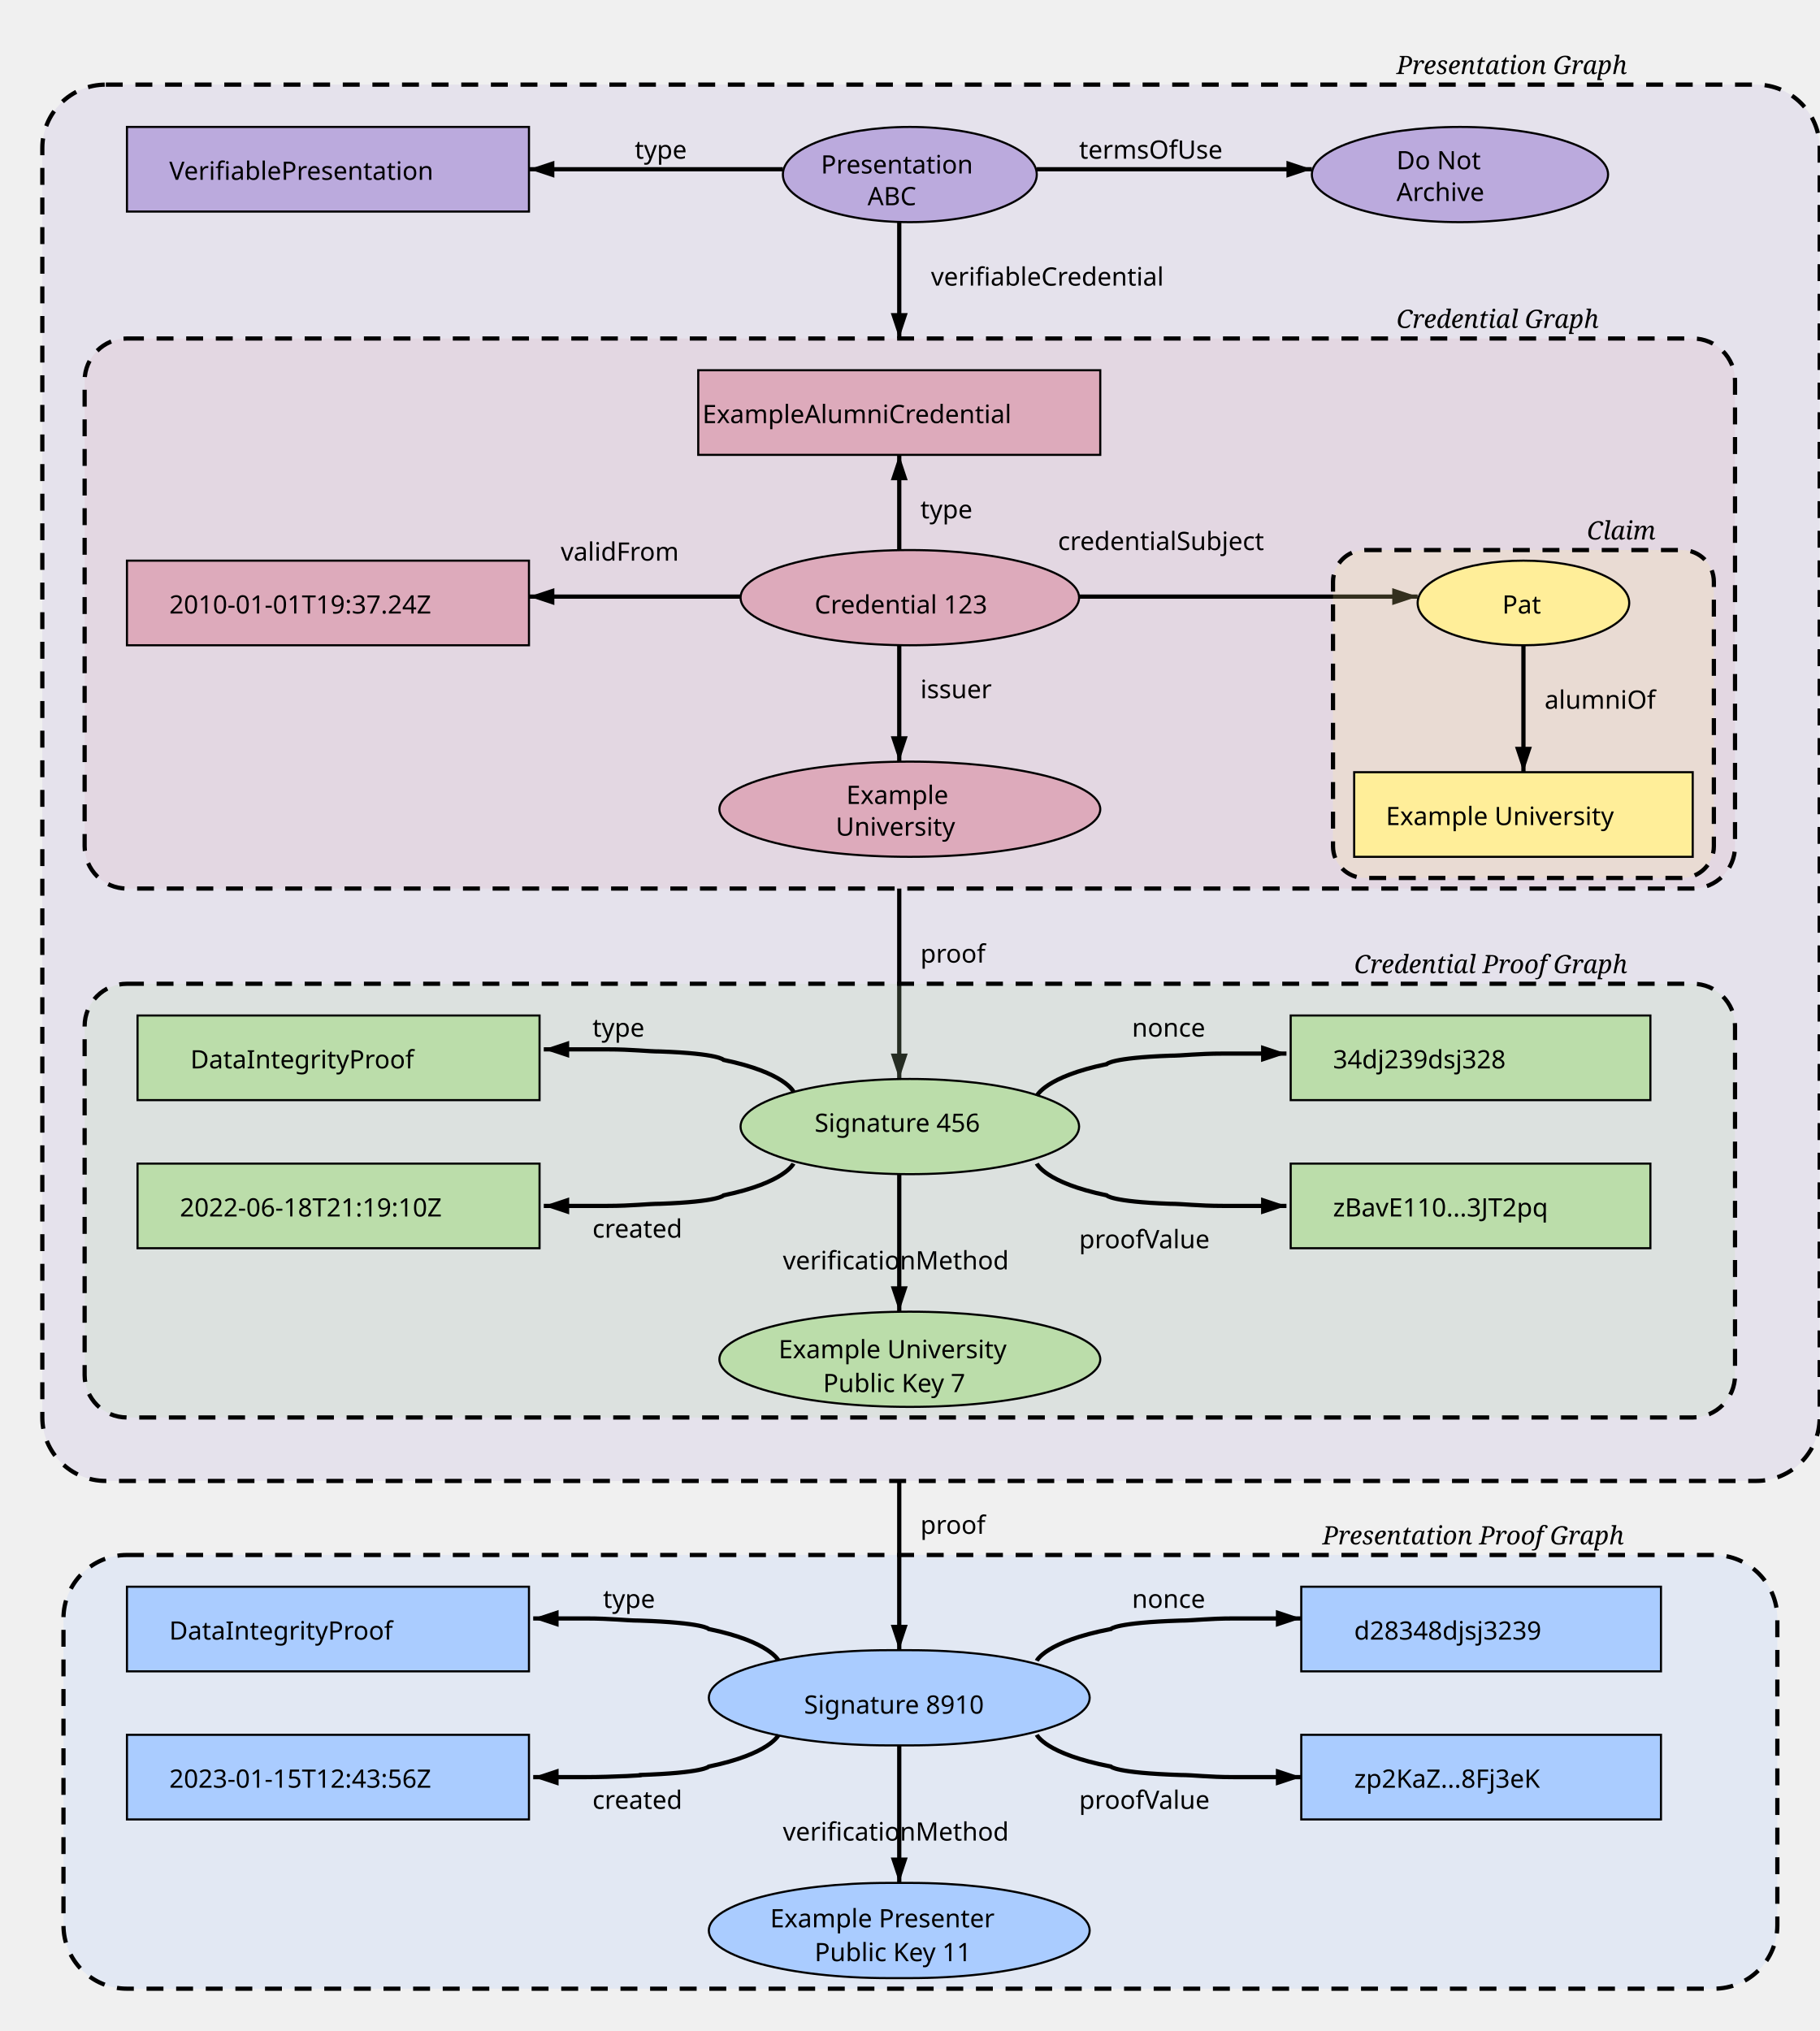
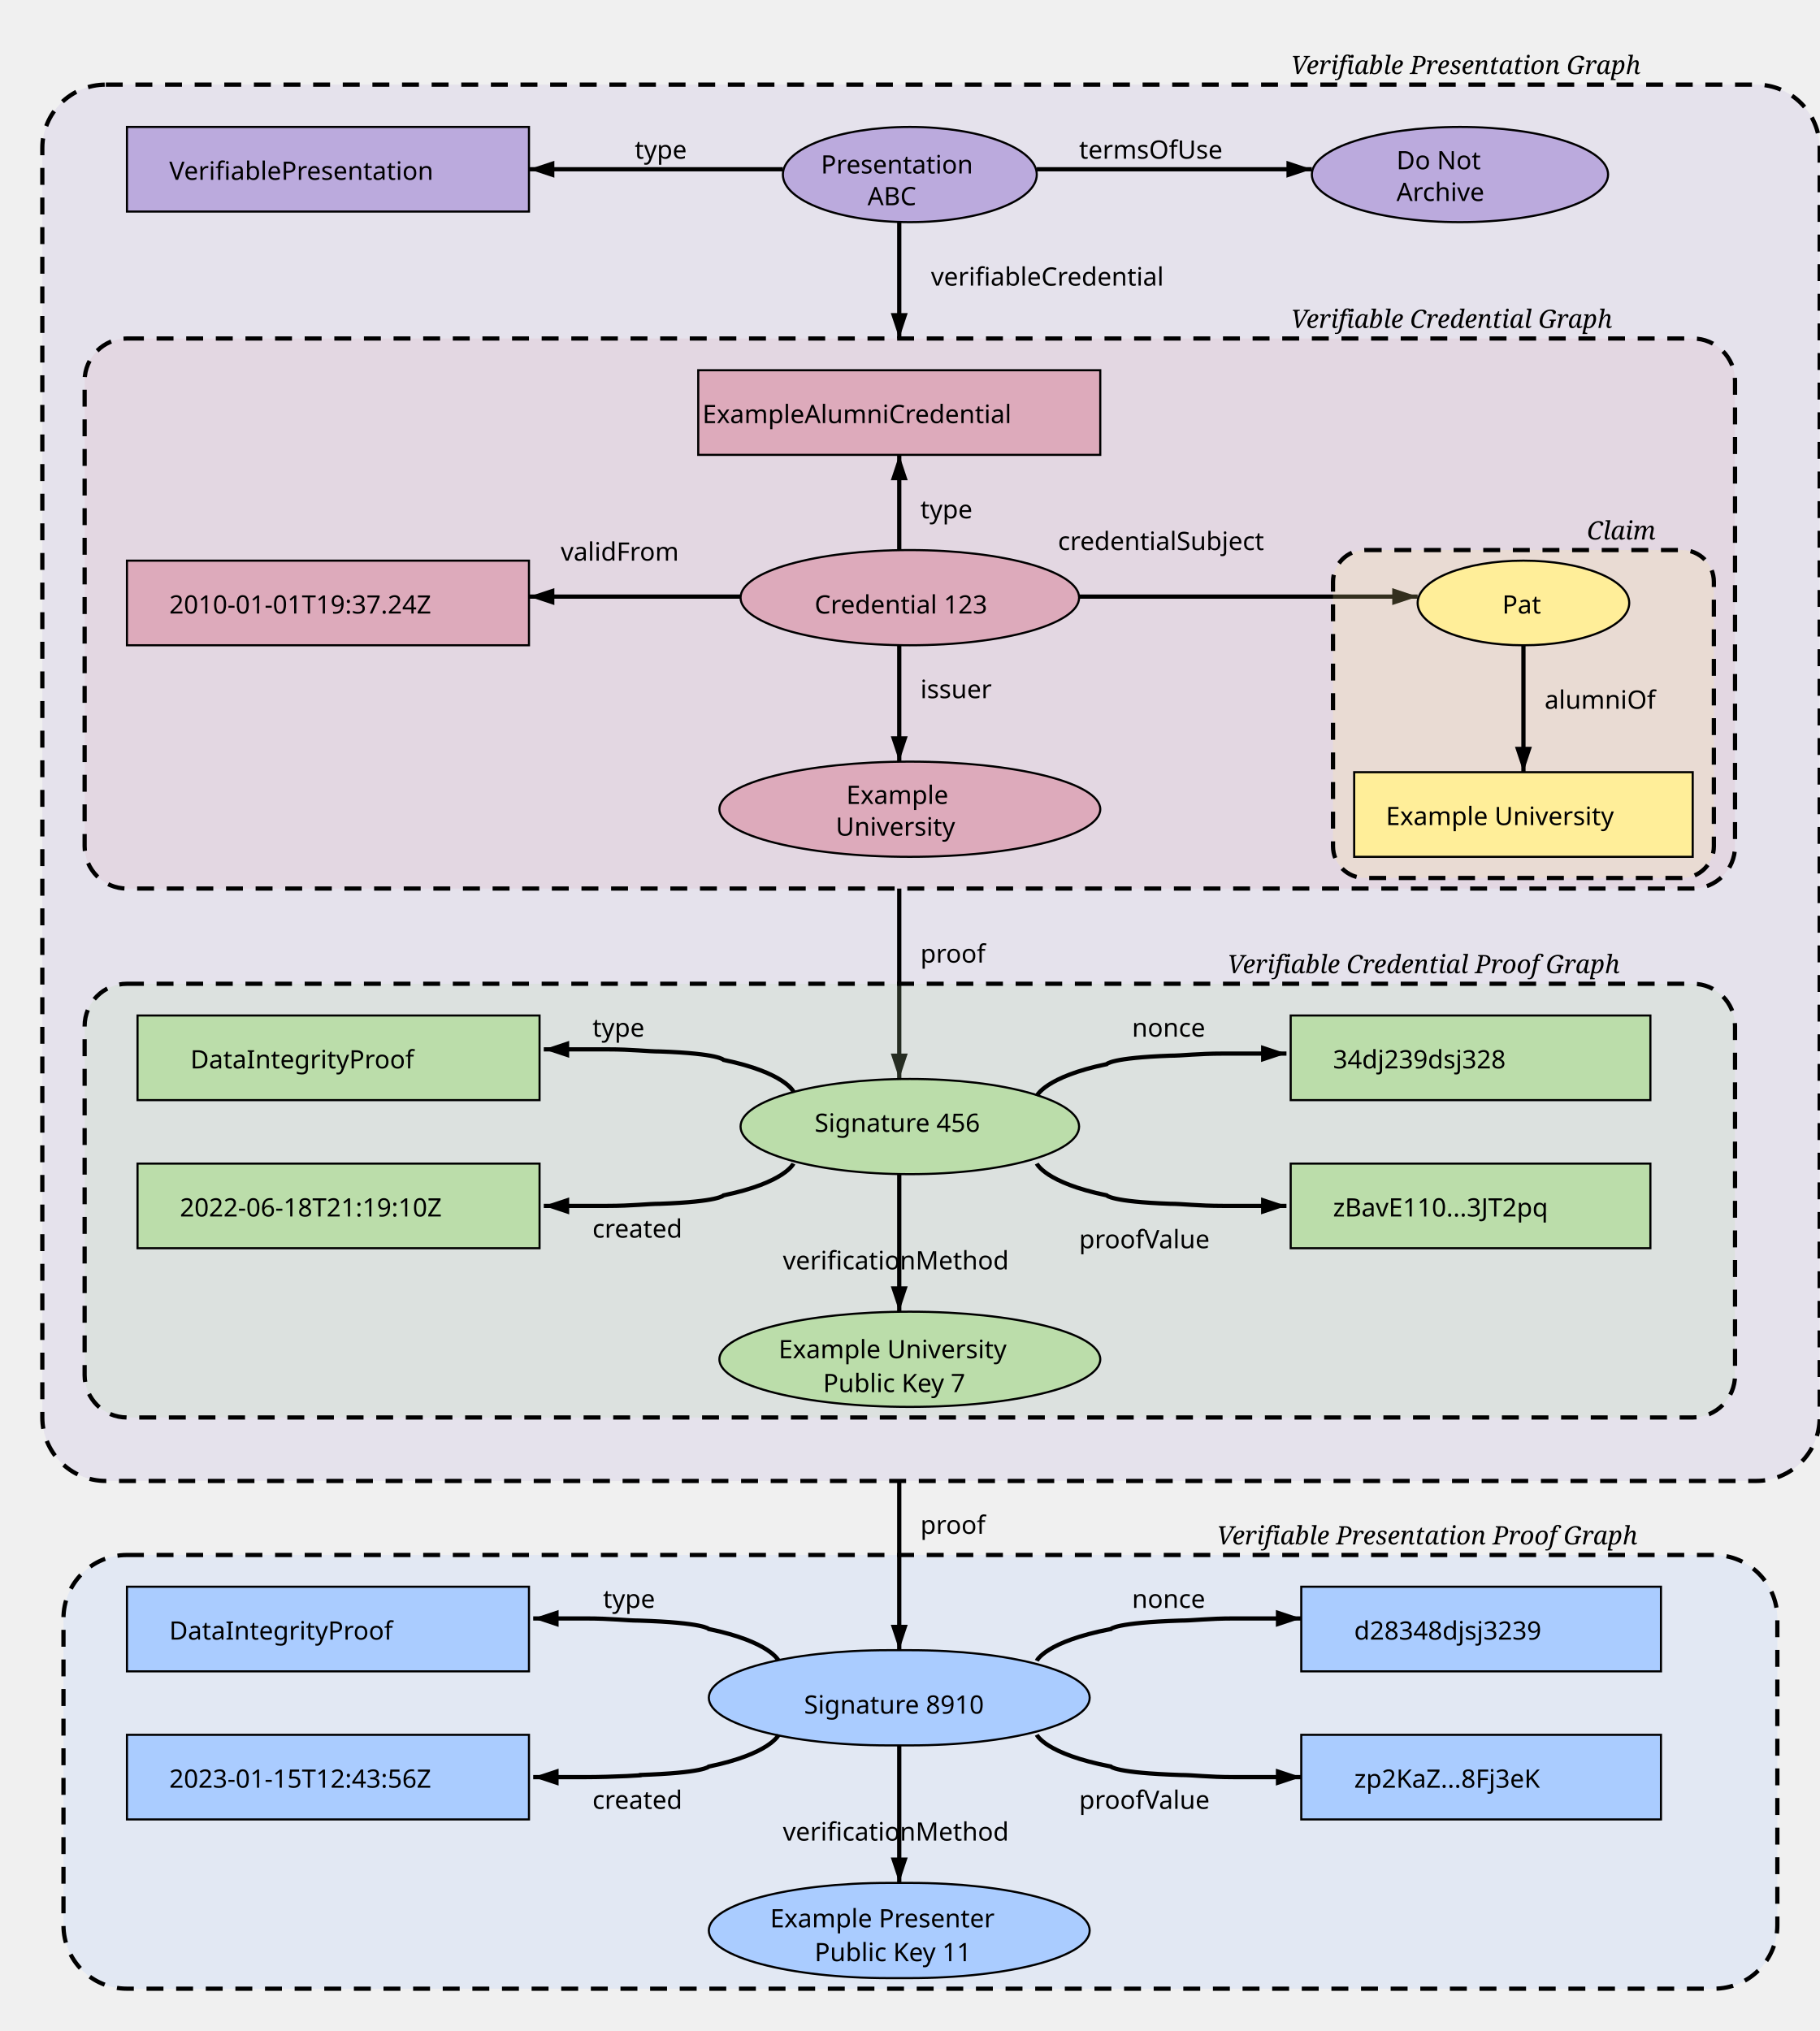
<svg xmlns="http://www.w3.org/2000/svg" version="1.1" viewBox="0 0 860 960" fill="none">
  <defs>
    <style>
      rect { stroke-width: 1 ; stroke: #000}
		  .graph { stroke-width: 2; stroke-dasharray: 8,6; fill-opacity: 0.2}
			.graph-label {font-family: serif ; font-style: italic }
			line, .arcs { stroke: #000 ; stroke-width: 2; marker-end: url(#arrow) }
  		text { fill: #000; font-size: 12 ; font-family: sans-serif }
			.presentation &gt; rect { fill: #bad}
			.credential &gt; rect { fill: #dab}
			.credential-proof &gt; rect { fill: #bda}
			.presentation-proof &gt; rect { fill: #acf}
			.claim &gt; rect { fill: #fe9}
		  #background { stroke: none; fill: #fff}
  	</style>
    <marker id="arrow" viewBox="0 0 6 4" refX="6" refY="2" fill="#000" markerWidth="6" markerHeight="4" orient="auto">
      <path d="M0 0v4l6 -2z" />
    </marker>
  </defs>
  <rect id="background" />
  <g class="presentation">
-     <text class="graph-label" x="660" y="35">Presentation Graph</text>
+     <text class="graph-label" x="610" y="35">Verifiable Presentation Graph</text>
    <rect x="20" y="40" rx="30" width="840" height="660" class="graph" />
    <rect x="370" y="60" rx="60" width="120" ry="25" height="45" />
    <text x="388" y="82">Presentation
      <tspan x="410" dy="15">ABC</tspan>
    </text>
    <line x1="370" y1="80" x2="250" y2="80" />
    <text x="300" y="75">type</text>
    <rect x="60" y="60" width="190" height="40" />
    <text x="80" y="85">VerifiablePresentation</text>
    <line x1="490" y1="80" x2="620" y2="80" />
    <text x="510" y="75">termsOfUse</text>
    <rect x="620" y="60" rx="70" ry="25" width="140" height="45" />
    <text x="660" y="80">Do Not
		    <tspan x="660" dy="15">Archive</tspan>
    </text>
  </g>
  <line x1="425" y1="105" x2="425" y2="160" />
  <text x="440" y="135">verifiableCredential</text>
  <g>
    <g class="credential">
-       <text class="graph-label" x="660" y="155">Credential Graph</text>
+       <text class="graph-label" x="610" y="155">Verifiable Credential Graph</text>
      <rect x="40" y="160" rx="20" width="780" height="260" class="graph" />
      <rect x="350" y="260" rx="80" width="160" ry="25" height="45" />
      <text x="385" y="290">Credential 123</text>
      <line x1="350" y1="282" x2="250" y2="282" />
      <text x="265" y="265">validFrom</text>
      <rect x="60" y="265" width="190" height="40" />
      <text x="80" y="290">2010-01-01T19:37.24Z</text>
      <line x1="425" y1="260" x2="425" y2="215" />
      <text x="435" y="245">type</text>
      <rect x="330" y="175" width="190" height="40" />
      <text x="332" y="200">ExampleAlumniCredential</text>
      <line x1="510" y1="282" x2="670" y2="282" />
      <text x="500" y="260">credentialSubject</text>
      <g class="claim">
        <rect x="630" y="260" width="180" height="155" class="graph" rx="15" />
        <text x="750" y="255" class="graph-label">Claim</text>
        <rect x="670" y="265" width="100" height="40" rx="50" ry="20" />
        <text x="710" y="290">Pat</text>
        <line x1="720" y1="305" x2="720" y2="365" />
        <text x="730" y="335">alumniOf</text>
        <rect x="640" y="365" width="160" height="40" />
        <text x="655" y="390" fill="#000">Example University</text>
      </g>
      <line x1="425" y1="305" x2="425" y2="360" />
      <text x="435" y="330">issuer</text>
      <rect x="340" y="360" rx="90" width="180" ry="25" height="45" />
      <text x="400" y="380">Example
						<tspan x="395" dy="15">University</tspan>
      </text>
    </g>
    <line x1="425" y1="420" x2="425" y2="510" />
    <text x="435" y="455">proof</text>
    <g class="credential-proof">
-       <text class="graph-label" x="640" y="460">Credential Proof Graph</text>
+       <text class="graph-label" x="580" y="460">Verifiable Credential Proof Graph</text>
      <rect x="40" y="465" rx="20" width="780" height="205" class="graph" />
      <rect x="350" y="510" width="160" height="45" rx="80" ry="25" />
      <text x="385" y="535">Signature 456</text>
      <path class="arcs" d="m375 516c0 0 -4 -9 -33 -15c0 0 -2 -3 -30 -4c-6 0 -13 -1 -25 -1h-30" />
      <text x="280" y="490">type</text>
      <rect x="65" y="480" height="40" width="190" />
      <text x="90" y="505">DataIntegrityProof</text>
      <path class="arcs" d="m375 550c0 0 -4 9 -33 15c0 0 -2 3 -30 4c-6 0 -13 1 -25 1h-30" />
      <text x="280" y="585">created</text>
      <rect x="65" y="550" width="190" height="40" />
      <text x="85" y="575">2022-06-18T21:19:10Z</text>
      <path class="arcs" d="m490 518c0 0 4 -9 33 -15c0 0 2 -3 30 -4c6 0 13 -1 25 -1h30" />
      <text x="535" y="490">nonce</text>
      <rect x="610" y="480" width="170" height="40" />
      <text x="630" y="505">34dj239dsj328</text>
      <path class="arcs" d="m490 550c0 0 4 9 33 15c0 0 2 3 30 4c6 0 13 1 25 1h30" />
      <text x="510" y="590">proofValue</text>
      <rect x="610" y="550" width="170" height="40" />
      <text x="630" y="575">zBavE110...3JT2pq</text>
      <line x1="425" y1="555" x2="425" y2="620" />
      <text x="370" y="600">verificationMethod</text>
      <rect x="340" y="620" rx="90" width="180" ry="25" height="45" />
      <text x="368" y="642">Example University
			    <tspan x="389" dy="16">Public Key 7</tspan>
      </text>
    </g>
  </g>
  <g class="presentation-proof">
-     <text class="graph-label" x="625" y="730">Presentation Proof Graph</text>
+     <text class="graph-label" x="575" y="730">Verifiable Presentation Proof Graph</text>
    <rect class="graph" x="30" y="735" rx="30" width="810" height="205" />
    <line x1="425" y1="700" x2="425" y2="780" />
    <text x="435" y="725">proof</text>
    <rect x="335" y="780" rx="85" ry="25" width="180" height="45" />
    <text x="380" y="810">Signature 8910</text>
    <path class="arcs" d="m368 785c0 0 -4 -9 -33 -15c0 0 -2 -3 -33 -4c-6 0 -13 -1 -25 -1h-25" />
    <text x="285" y="760">type</text>
    <rect x="60" y="750" width="190" height="40" />
    <text x="80" y="775">DataIntegrityProof</text>
    <path class="arcs" d="m368 820c0 0 -4 9 -33 15c0 0 -2 3 -33 4c6 0 -13 1 -25 1h-25" />
    <text x="280" y="855">created</text>
    <rect x="60" y="820" width="190" height="40" />
    <text x="80" y="845">2023-01-15T12:43:56Z</text>
    <path class="arcs" d="m490 785c0 0 4 -9 35 -15c0 0 2 -3 33 -4c6 0 13 -1 25 -1h32" />
    <text x="535" y="760">nonce</text>
    <rect x="615" y="750" width="170" height="40" />
    <text x="640" y="775">d28348djsj3239</text>
    <path class="arcs" d="m490 820c0 0 4 9 35 15c0 0 2 3 33 4c6 0 13 1 25 1h32" />
    <text x="510" y="855">proofValue</text>
    <rect x="615" y="820" width="170" height="40" />
    <text x="640" y="845">zp2KaZ...8Fj3eK</text>
    <line x1="425" x2="425" y1="825" y2="890" />
    <text x="370" y="870">verificationMethod</text>
    <rect x="335" y="890" rx="85" ry="25" width="180" height="45" />
    <text x="364" y="911">Example Presenter
        <tspan x="385" dy="16">Public Key 11</tspan>
    </text>
  </g>
</svg>
